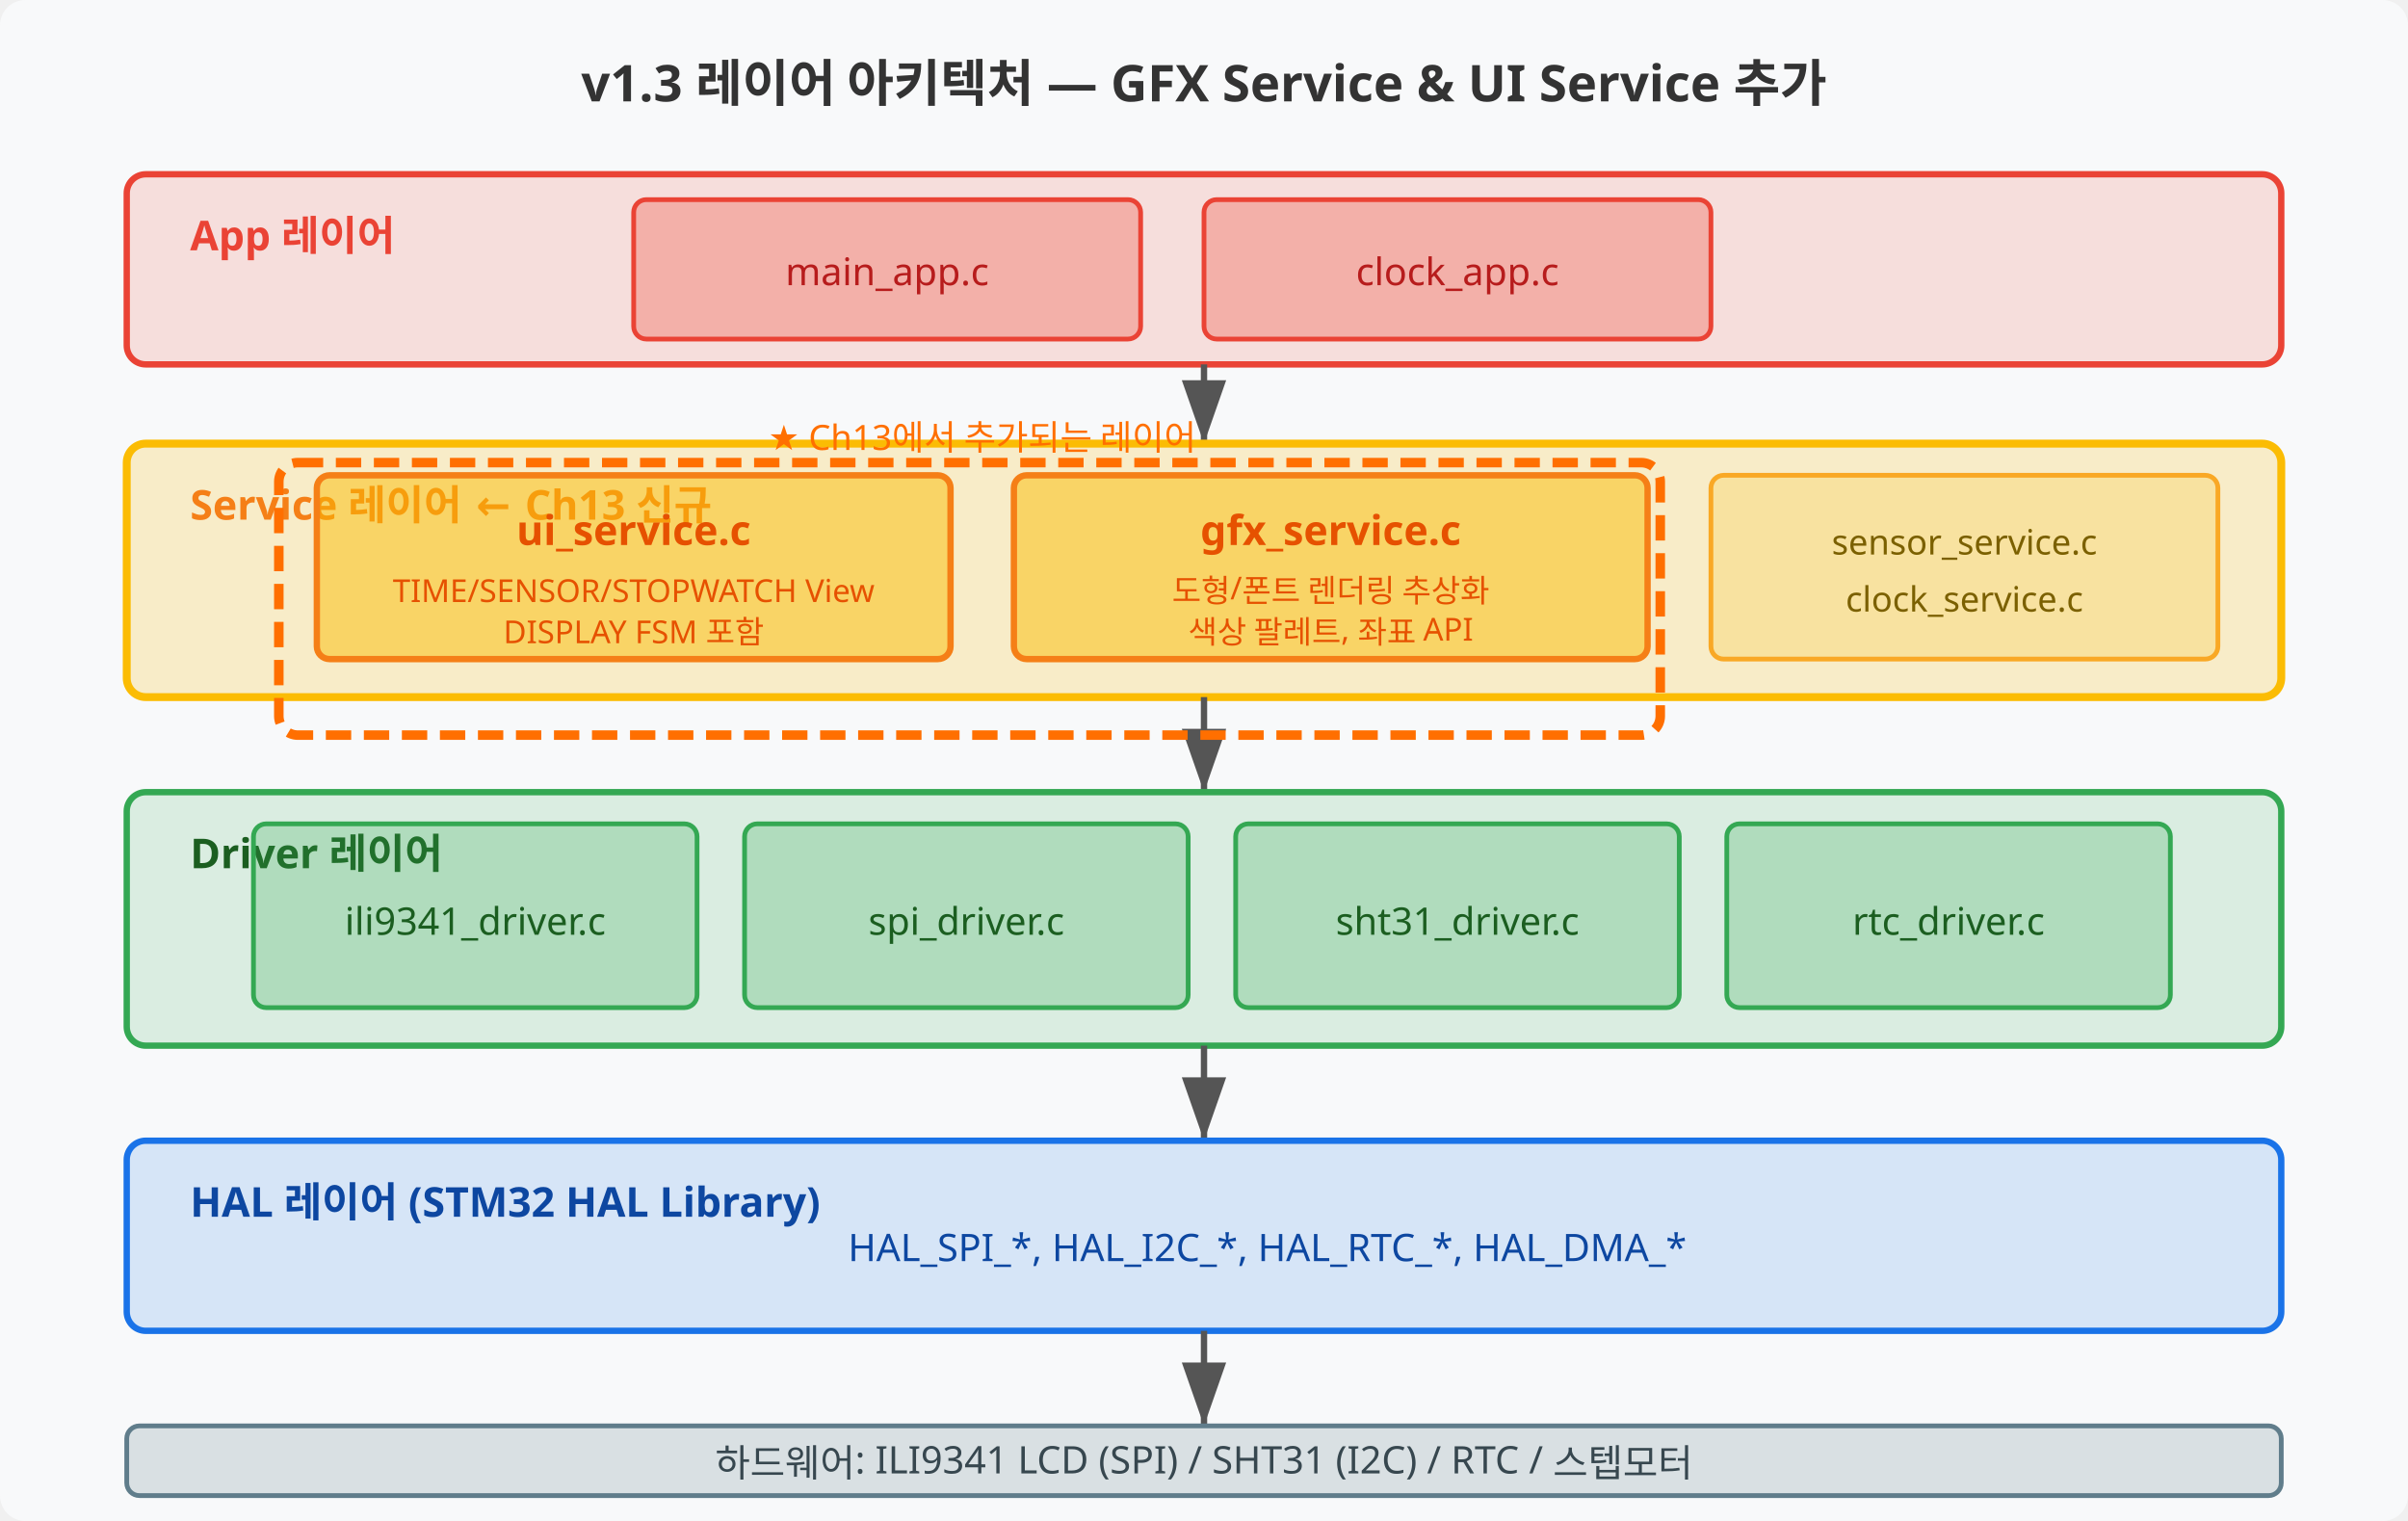
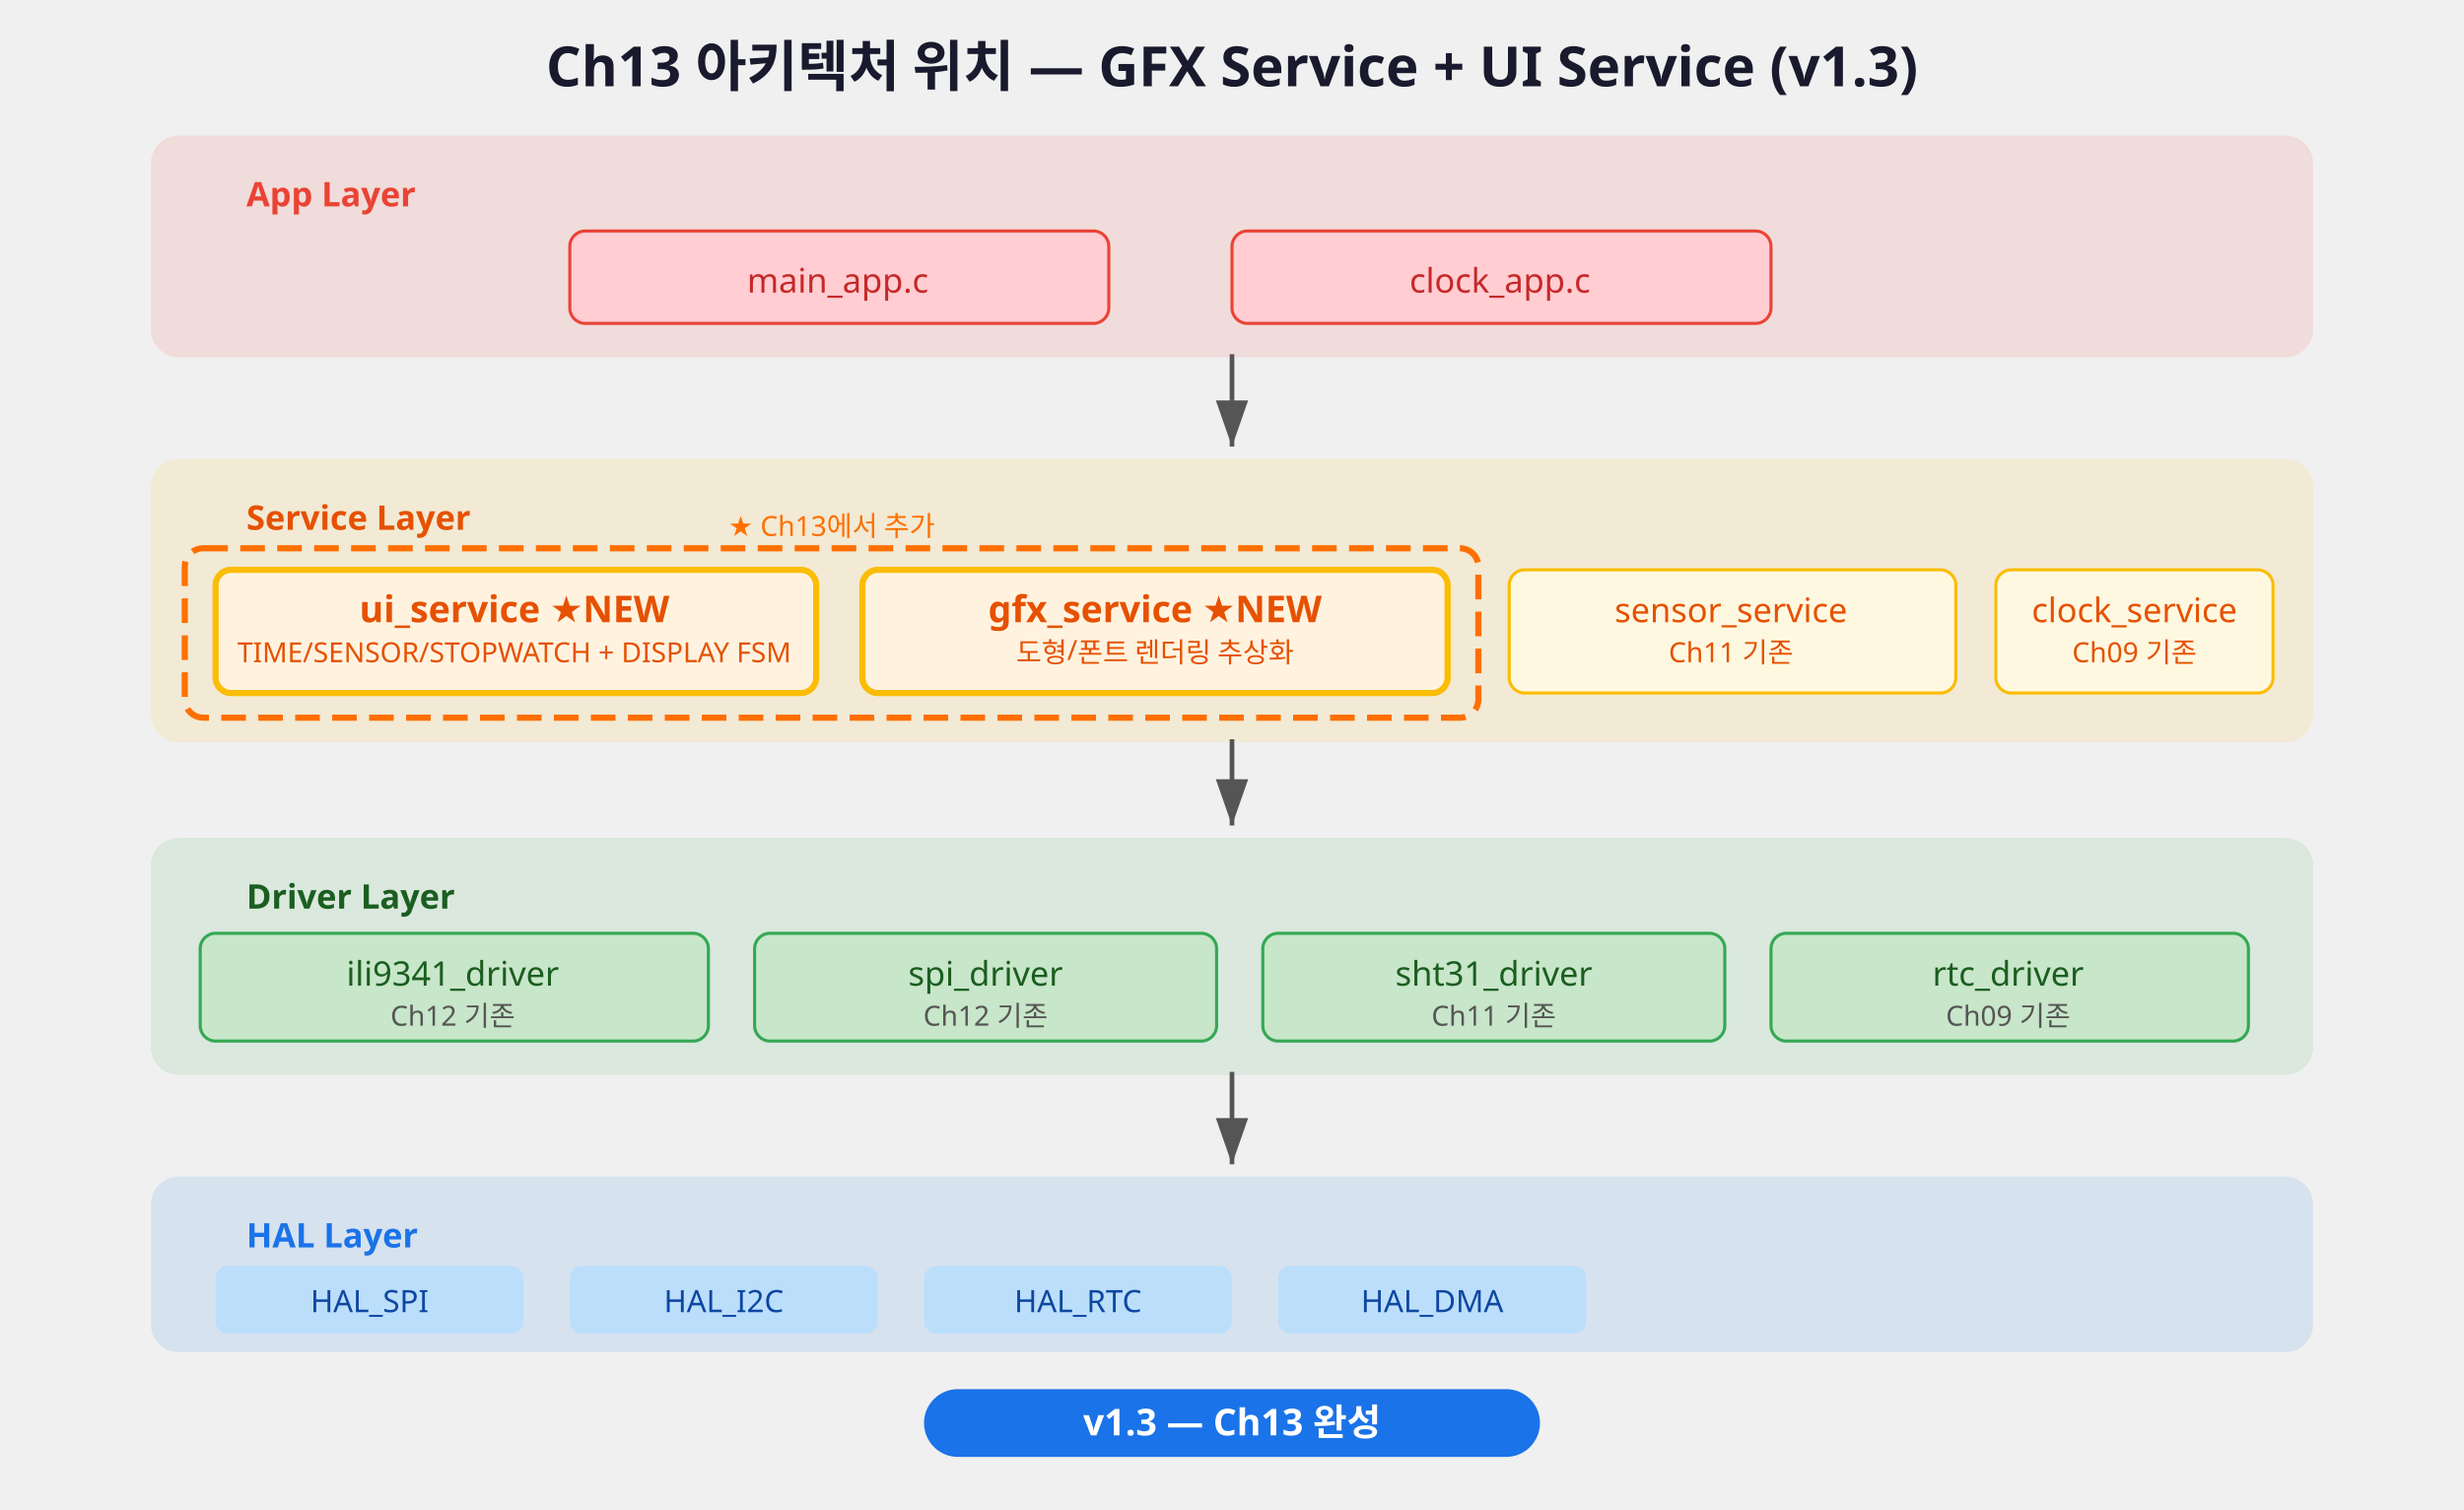
- <svg xmlns="http://www.w3.org/2000/svg" width="760" height="480" viewBox="0 0 760 480">
+ <svg xmlns="http://www.w3.org/2000/svg" width="800" height="490" font-family="'Noto Sans KR', sans-serif" font-size="14" viewBox="0 0 800 490">
  <defs>
-     <style>
-       text { font-family: 'Noto Sans KR', 'Malgun Gothic', sans-serif; }
-     </style>
-   </defs>
-   <rect width="760" height="480" fill="#F8F9FA" rx="8" />
-   <text x="380" y="32" text-anchor="middle" font-size="16" font-weight="bold" fill="#333">v1.3 레이어 아키텍처 — GFX Service &amp; UI Service 추가</text>
-   <rect x="40" y="55" width="680" height="60" rx="6" fill="#EA4335" fill-opacity="0.15" stroke="#EA4335" stroke-width="2" />
-   <text x="60" y="79" font-size="13" font-weight="bold" fill="#EA4335">App 레이어</text>
-   <rect x="200" y="63" width="160" height="44" rx="4" fill="#EA4335" fill-opacity="0.3" stroke="#EA4335" stroke-width="1.5" />
-   <text x="280" y="90" text-anchor="middle" font-size="12" fill="#B71C1C">main_app.c</text>
-   <rect x="380" y="63" width="160" height="44" rx="4" fill="#EA4335" fill-opacity="0.3" stroke="#EA4335" stroke-width="1.5" />
-   <text x="460" y="90" text-anchor="middle" font-size="12" fill="#B71C1C">clock_app.c</text>
-   <line x1="380" y1="115" x2="380" y2="140" stroke="#555" stroke-width="2" marker-end="url(#arrow)" />
-   <rect x="40" y="140" width="680" height="80" rx="6" fill="#FBBC04" fill-opacity="0.2" stroke="#FBBC04" stroke-width="2.5" />
-   <text x="60" y="164" font-size="13" font-weight="bold" fill="#F57F17">Service 레이어 ← Ch13 신규</text>
-   <rect x="100" y="150" width="200" height="58" rx="4" fill="#FBBC04" fill-opacity="0.5" stroke="#F57F17" stroke-width="2" />
-   <text x="200" y="172" text-anchor="middle" font-size="13" font-weight="bold" fill="#E65100">ui_service.c</text>
-   <text x="200" y="190" text-anchor="middle" font-size="10" fill="#E65100">TIME/SENSOR/STOPWATCH View</text>
-   <text x="200" y="203" text-anchor="middle" font-size="10" fill="#E65100">DISPLAY FSM 포함</text>
-   <rect x="320" y="150" width="200" height="58" rx="4" fill="#FBBC04" fill-opacity="0.5" stroke="#F57F17" stroke-width="2" />
-   <text x="420" y="172" text-anchor="middle" font-size="13" font-weight="bold" fill="#E65100">gfx_service.c</text>
-   <text x="420" y="190" text-anchor="middle" font-size="10" fill="#E65100">도형/폰트 렌더링 추상화</text>
-   <text x="420" y="203" text-anchor="middle" font-size="10" fill="#E65100">색상 팔레트, 좌표 API</text>
-   <rect x="540" y="150" width="160" height="58" rx="4" fill="#FBBC04" fill-opacity="0.2" stroke="#F9A825" stroke-width="1.5" />
-   <text x="620" y="175" text-anchor="middle" font-size="11" fill="#7B6000">sensor_service.c</text>
-   <text x="620" y="193" text-anchor="middle" font-size="11" fill="#7B6000">clock_service.c</text>
-   <line x1="380" y1="220" x2="380" y2="250" stroke="#555" stroke-width="2" marker-end="url(#arrow)" />
-   <rect x="40" y="250" width="680" height="80" rx="6" fill="#34A853" fill-opacity="0.15" stroke="#34A853" stroke-width="2" />
-   <text x="60" y="274" font-size="13" font-weight="bold" fill="#1B5E20">Driver 레이어</text>
-   <rect x="80" y="260" width="140" height="58" rx="4" fill="#34A853" fill-opacity="0.25" stroke="#34A853" stroke-width="1.5" />
-   <text x="150" y="295" text-anchor="middle" font-size="12" fill="#1B5E20">ili9341_driver.c</text>
-   <rect x="235" y="260" width="140" height="58" rx="4" fill="#34A853" fill-opacity="0.25" stroke="#34A853" stroke-width="1.5" />
-   <text x="305" y="295" text-anchor="middle" font-size="12" fill="#1B5E20">spi_driver.c</text>
-   <rect x="390" y="260" width="140" height="58" rx="4" fill="#34A853" fill-opacity="0.25" stroke="#34A853" stroke-width="1.5" />
-   <text x="460" y="295" text-anchor="middle" font-size="12" fill="#1B5E20">sht31_driver.c</text>
-   <rect x="545" y="260" width="140" height="58" rx="4" fill="#34A853" fill-opacity="0.25" stroke="#34A853" stroke-width="1.5" />
-   <text x="615" y="295" text-anchor="middle" font-size="12" fill="#1B5E20">rtc_driver.c</text>
-   <line x1="380" y1="330" x2="380" y2="360" stroke="#555" stroke-width="2" marker-end="url(#arrow)" />
-   <rect x="40" y="360" width="680" height="60" rx="6" fill="#1A73E8" fill-opacity="0.15" stroke="#1A73E8" stroke-width="2" />
-   <text x="60" y="384" font-size="13" font-weight="bold" fill="#0D47A1">HAL 레이어 (STM32 HAL Library)</text>
-   <text x="400" y="398" text-anchor="middle" font-size="12" fill="#0D47A1">HAL_SPI_*, HAL_I2C_*, HAL_RTC_*, HAL_DMA_*</text>
-   <line x1="380" y1="420" x2="380" y2="450" stroke="#555" stroke-width="2" marker-end="url(#arrow)" />
-   <rect x="40" y="450" width="680" height="22" rx="4" fill="#607D8B" fill-opacity="0.2" stroke="#607D8B" stroke-width="1.5" />
-   <text x="380" y="466" text-anchor="middle" font-size="12" fill="#37474F">하드웨어: ILI9341 LCD (SPI) / SHT31 (I2C) / RTC / 스텝모터</text>
-   <defs>
-     <marker id="arrow" markerWidth="10" markerHeight="7" refX="10" refY="3.5" orient="auto">
+     <marker id="arr13" markerWidth="10" markerHeight="7" refX="10" refY="3.5" orient="auto">
      <polygon points="0 0, 10 3.5, 0 7" fill="#555" />
    </marker>
  </defs>
-   <rect x="88" y="146" width="436" height="86" rx="6" fill="none" stroke="#FF6F00" stroke-width="3" stroke-dasharray="8,4" />
-   <text x="310" y="146" text-anchor="middle" font-size="11" fill="#FF6F00" dy="-4">★ Ch13에서 추가되는 레이어</text>
+   <text x="400" y="28" text-anchor="middle" font-size="18" font-weight="bold" fill="#1A1A2E">Ch13 아키텍처 위치 — GFX Service + UI Service (v1.3)</text>
+   <rect x="50" y="45" width="700" height="70" rx="8" fill="#EA4335" opacity="0.12" stroke="#EA4335" stroke-width="2" />
+   <text x="80" y="67" font-size="11" fill="#EA4335" font-weight="bold">App Layer</text>
+   <rect x="185" y="75" width="175" height="30" rx="5" fill="#FFCDD2" stroke="#EA4335" />
+   <text x="272" y="95" text-anchor="middle" font-size="11" fill="#C62828">main_app.c</text>
+   <rect x="400" y="75" width="175" height="30" rx="5" fill="#FFCDD2" stroke="#EA4335" />
+   <text x="487" y="95" text-anchor="middle" font-size="11" fill="#C62828">clock_app.c</text>
+   <line x1="400" y1="115" x2="400" y2="145" stroke="#555" stroke-width="1.5" marker-end="url(#arr13)" />
+   <rect x="50" y="150" width="700" height="90" rx="8" fill="#FBBC04" opacity="0.12" stroke="#FBBC04" stroke-width="2" />
+   <text x="80" y="172" font-size="11" fill="#E65100" font-weight="bold">Service Layer</text>
+   <rect x="60" y="178" width="420" height="55" rx="6" fill="none" stroke="#FF6F00" stroke-width="2" stroke-dasharray="8,4" />
+   <text x="270" y="174" text-anchor="middle" font-size="9" fill="#FF6F00">★ Ch13에서 추가</text>
+   <rect x="70" y="185" width="195" height="40" rx="5" fill="#FFF3E0" stroke="#FBBC04" stroke-width="2" />
+   <text x="167" y="202" text-anchor="middle" font-size="12" font-weight="bold" fill="#E65100">ui_service ★NEW</text>
+   <text x="167" y="215" text-anchor="middle" font-size="9" fill="#E65100">TIME/SENSOR/STOPWATCH + DISPLAY FSM</text>
+   <rect x="280" y="185" width="190" height="40" rx="5" fill="#FFF3E0" stroke="#FBBC04" stroke-width="2" />
+   <text x="375" y="202" text-anchor="middle" font-size="12" font-weight="bold" fill="#E65100">gfx_service ★NEW</text>
+   <text x="375" y="215" text-anchor="middle" font-size="9" fill="#E65100">도형/폰트 렌더링 추상화</text>
+   <rect x="490" y="185" width="145" height="40" rx="5" fill="#FFF8E1" stroke="#FBBC04" />
+   <text x="562" y="202" text-anchor="middle" font-size="11" fill="#E65100">sensor_service</text>
+   <text x="562" y="215" text-anchor="middle" font-size="9" fill="#E65100">Ch11 기존</text>
+   <rect x="648" y="185" width="90" height="40" rx="5" fill="#FFF8E1" stroke="#FBBC04" />
+   <text x="693" y="202" text-anchor="middle" font-size="11" fill="#E65100">clock_service</text>
+   <text x="693" y="215" text-anchor="middle" font-size="9" fill="#E65100">Ch09 기존</text>
+   <line x1="400" y1="240" x2="400" y2="268" stroke="#555" stroke-width="1.5" marker-end="url(#arr13)" />
+   <rect x="50" y="273" width="700" height="75" rx="8" fill="#34A853" opacity="0.12" stroke="#34A853" stroke-width="2" />
+   <text x="80" y="295" font-size="11" fill="#1B5E20" font-weight="bold">Driver Layer</text>
+   <rect x="65" y="303" width="165" height="35" rx="5" fill="#C8E6C9" stroke="#34A853" />
+   <text x="147" y="320" text-anchor="middle" font-size="11" fill="#1B5E20">ili9341_driver</text>
+   <text x="147" y="333" text-anchor="middle" font-size="9" fill="#555">Ch12 기존</text>
+   <rect x="245" y="303" width="150" height="35" rx="5" fill="#C8E6C9" stroke="#34A853" />
+   <text x="320" y="320" text-anchor="middle" font-size="11" fill="#1B5E20">spi_driver</text>
+   <text x="320" y="333" text-anchor="middle" font-size="9" fill="#555">Ch12 기존</text>
+   <rect x="410" y="303" width="150" height="35" rx="5" fill="#C8E6C9" stroke="#34A853" />
+   <text x="485" y="320" text-anchor="middle" font-size="11" fill="#1B5E20">sht31_driver</text>
+   <text x="485" y="333" text-anchor="middle" font-size="9" fill="#555">Ch11 기존</text>
+   <rect x="575" y="303" width="155" height="35" rx="5" fill="#C8E6C9" stroke="#34A853" />
+   <text x="652" y="320" text-anchor="middle" font-size="11" fill="#1B5E20">rtc_driver</text>
+   <text x="652" y="333" text-anchor="middle" font-size="9" fill="#555">Ch09 기존</text>
+   <line x1="400" y1="348" x2="400" y2="378" stroke="#555" stroke-width="1.5" marker-end="url(#arr13)" />
+   <rect x="50" y="383" width="700" height="55" rx="8" fill="#1A73E8" opacity="0.12" stroke="#1A73E8" stroke-width="2" />
+   <text x="80" y="405" font-size="11" fill="#1A73E8" font-weight="bold">HAL Layer</text>
+   <rect x="70" y="411" width="100" height="22" rx="4" fill="#BBDEFB" />
+   <text x="120" y="426" text-anchor="middle" font-size="10" fill="#0D47A1">HAL_SPI</text>
+   <rect x="185" y="411" width="100" height="22" rx="4" fill="#BBDEFB" />
+   <text x="235" y="426" text-anchor="middle" font-size="10" fill="#0D47A1">HAL_I2C</text>
+   <rect x="300" y="411" width="100" height="22" rx="4" fill="#BBDEFB" />
+   <text x="350" y="426" text-anchor="middle" font-size="10" fill="#0D47A1">HAL_RTC</text>
+   <rect x="415" y="411" width="100" height="22" rx="4" fill="#BBDEFB" />
+   <text x="465" y="426" text-anchor="middle" font-size="10" fill="#0D47A1">HAL_DMA</text>
+   <rect x="300" y="451" width="200" height="22" rx="11" fill="#1A73E8" />
+   <text x="400" y="466" text-anchor="middle" font-size="12" font-weight="bold" fill="white">v1.3 — Ch13 완성</text>
</svg>
